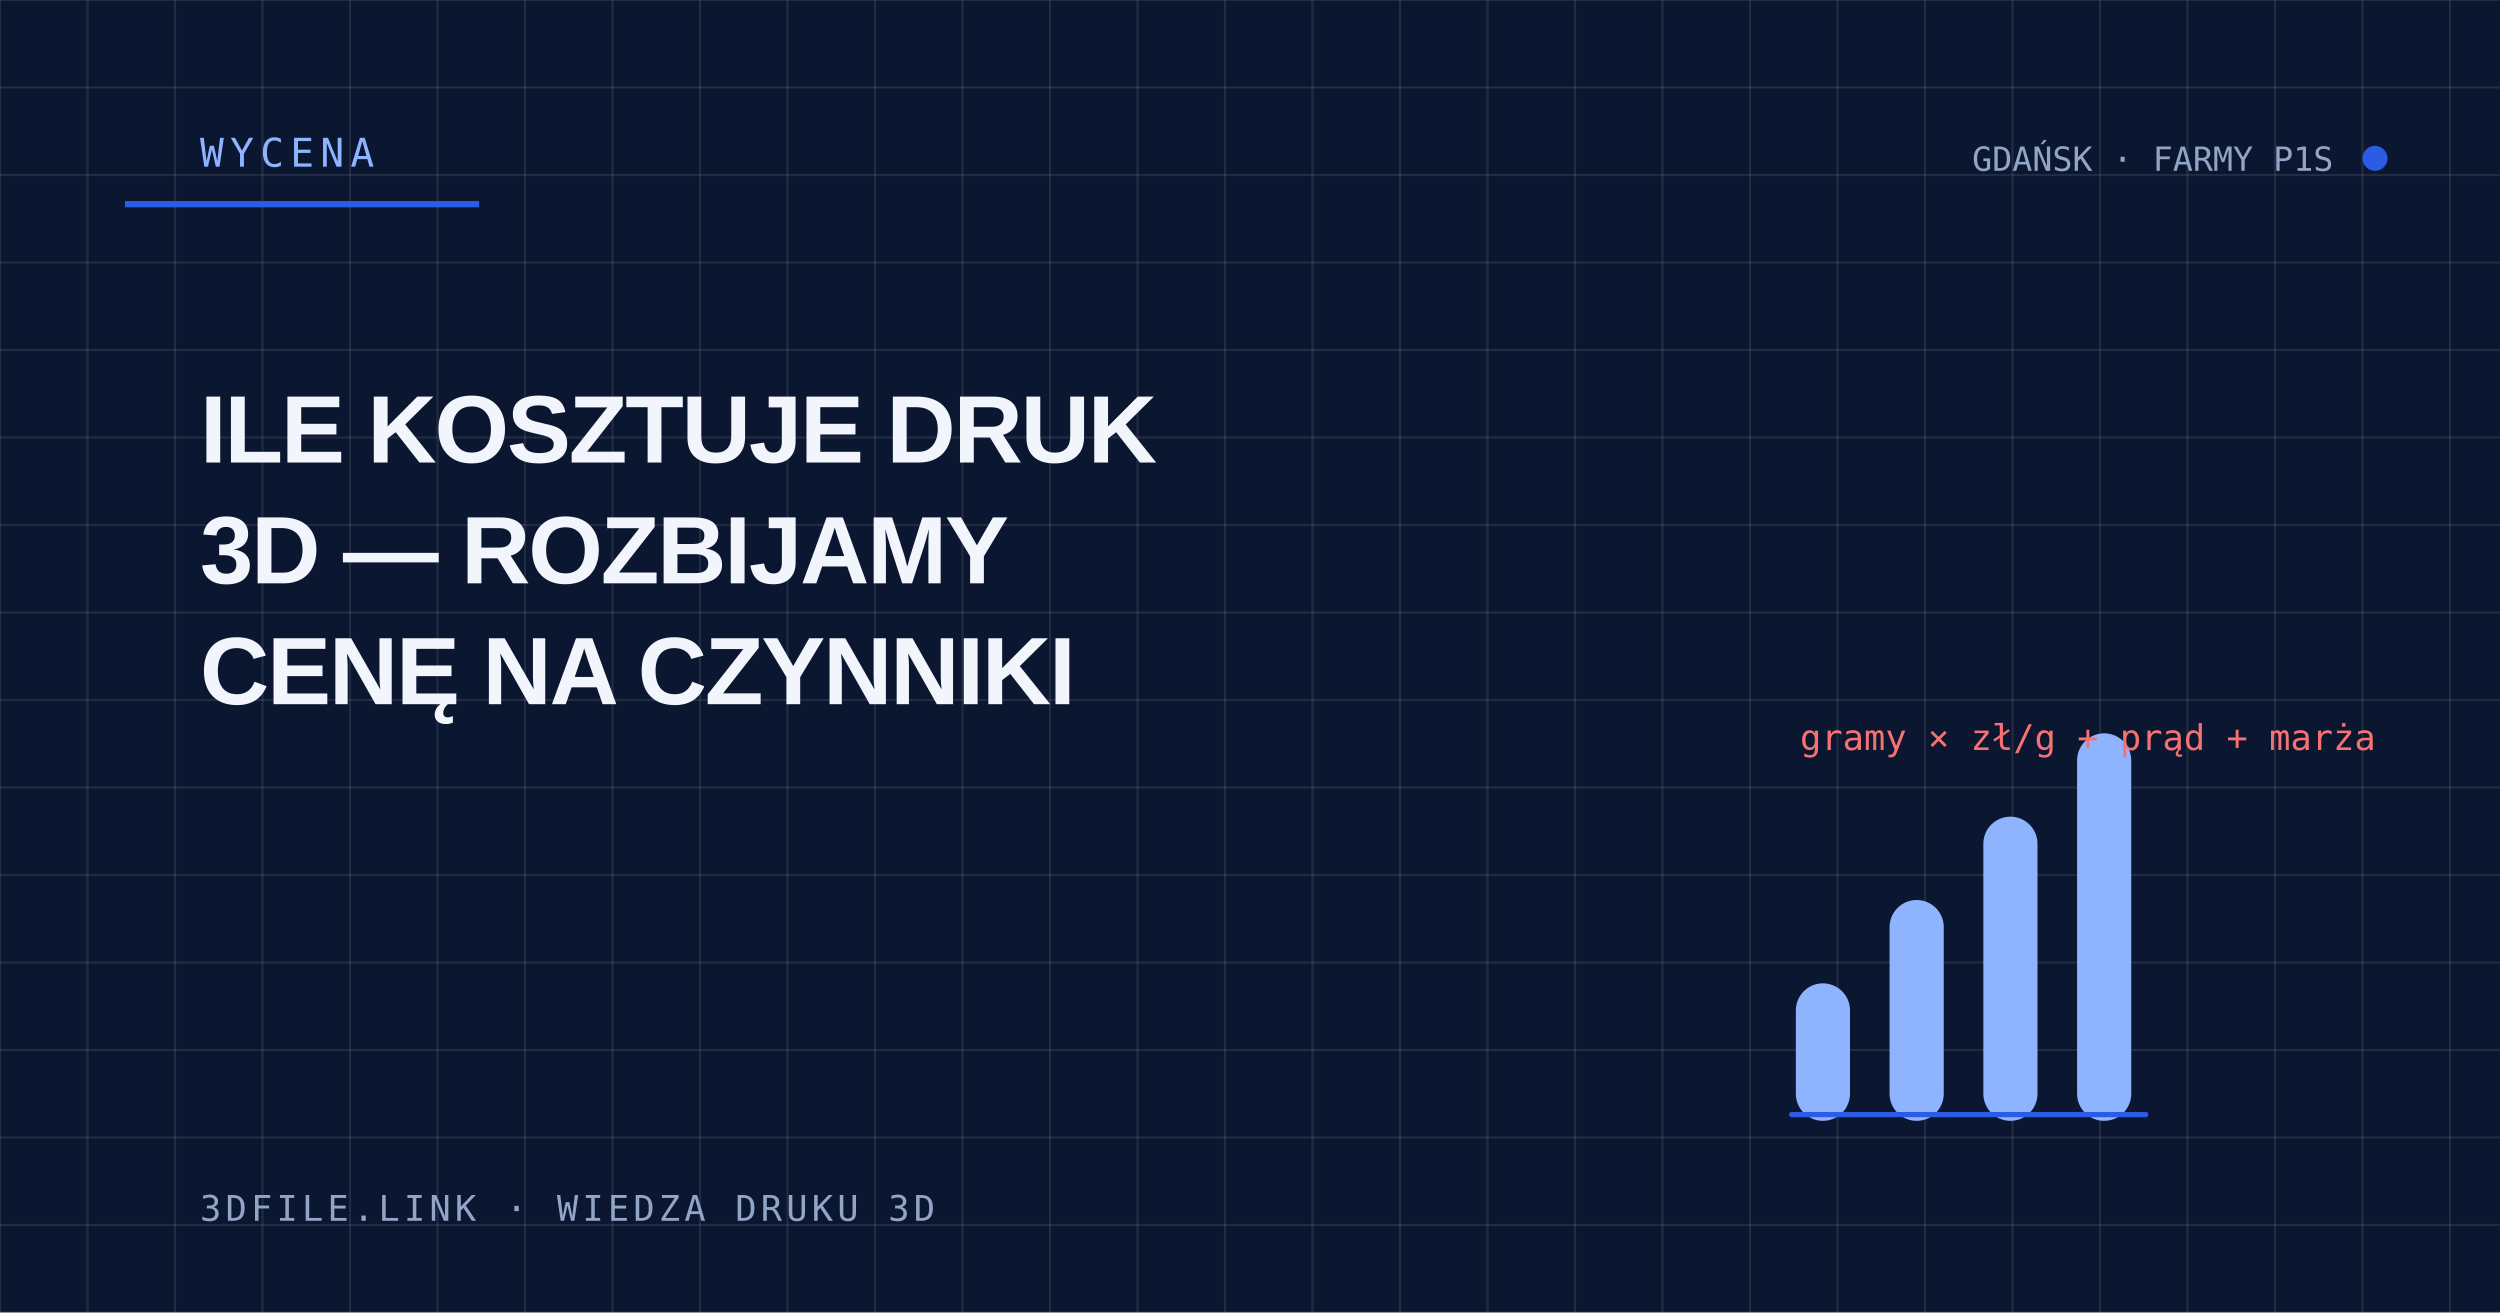
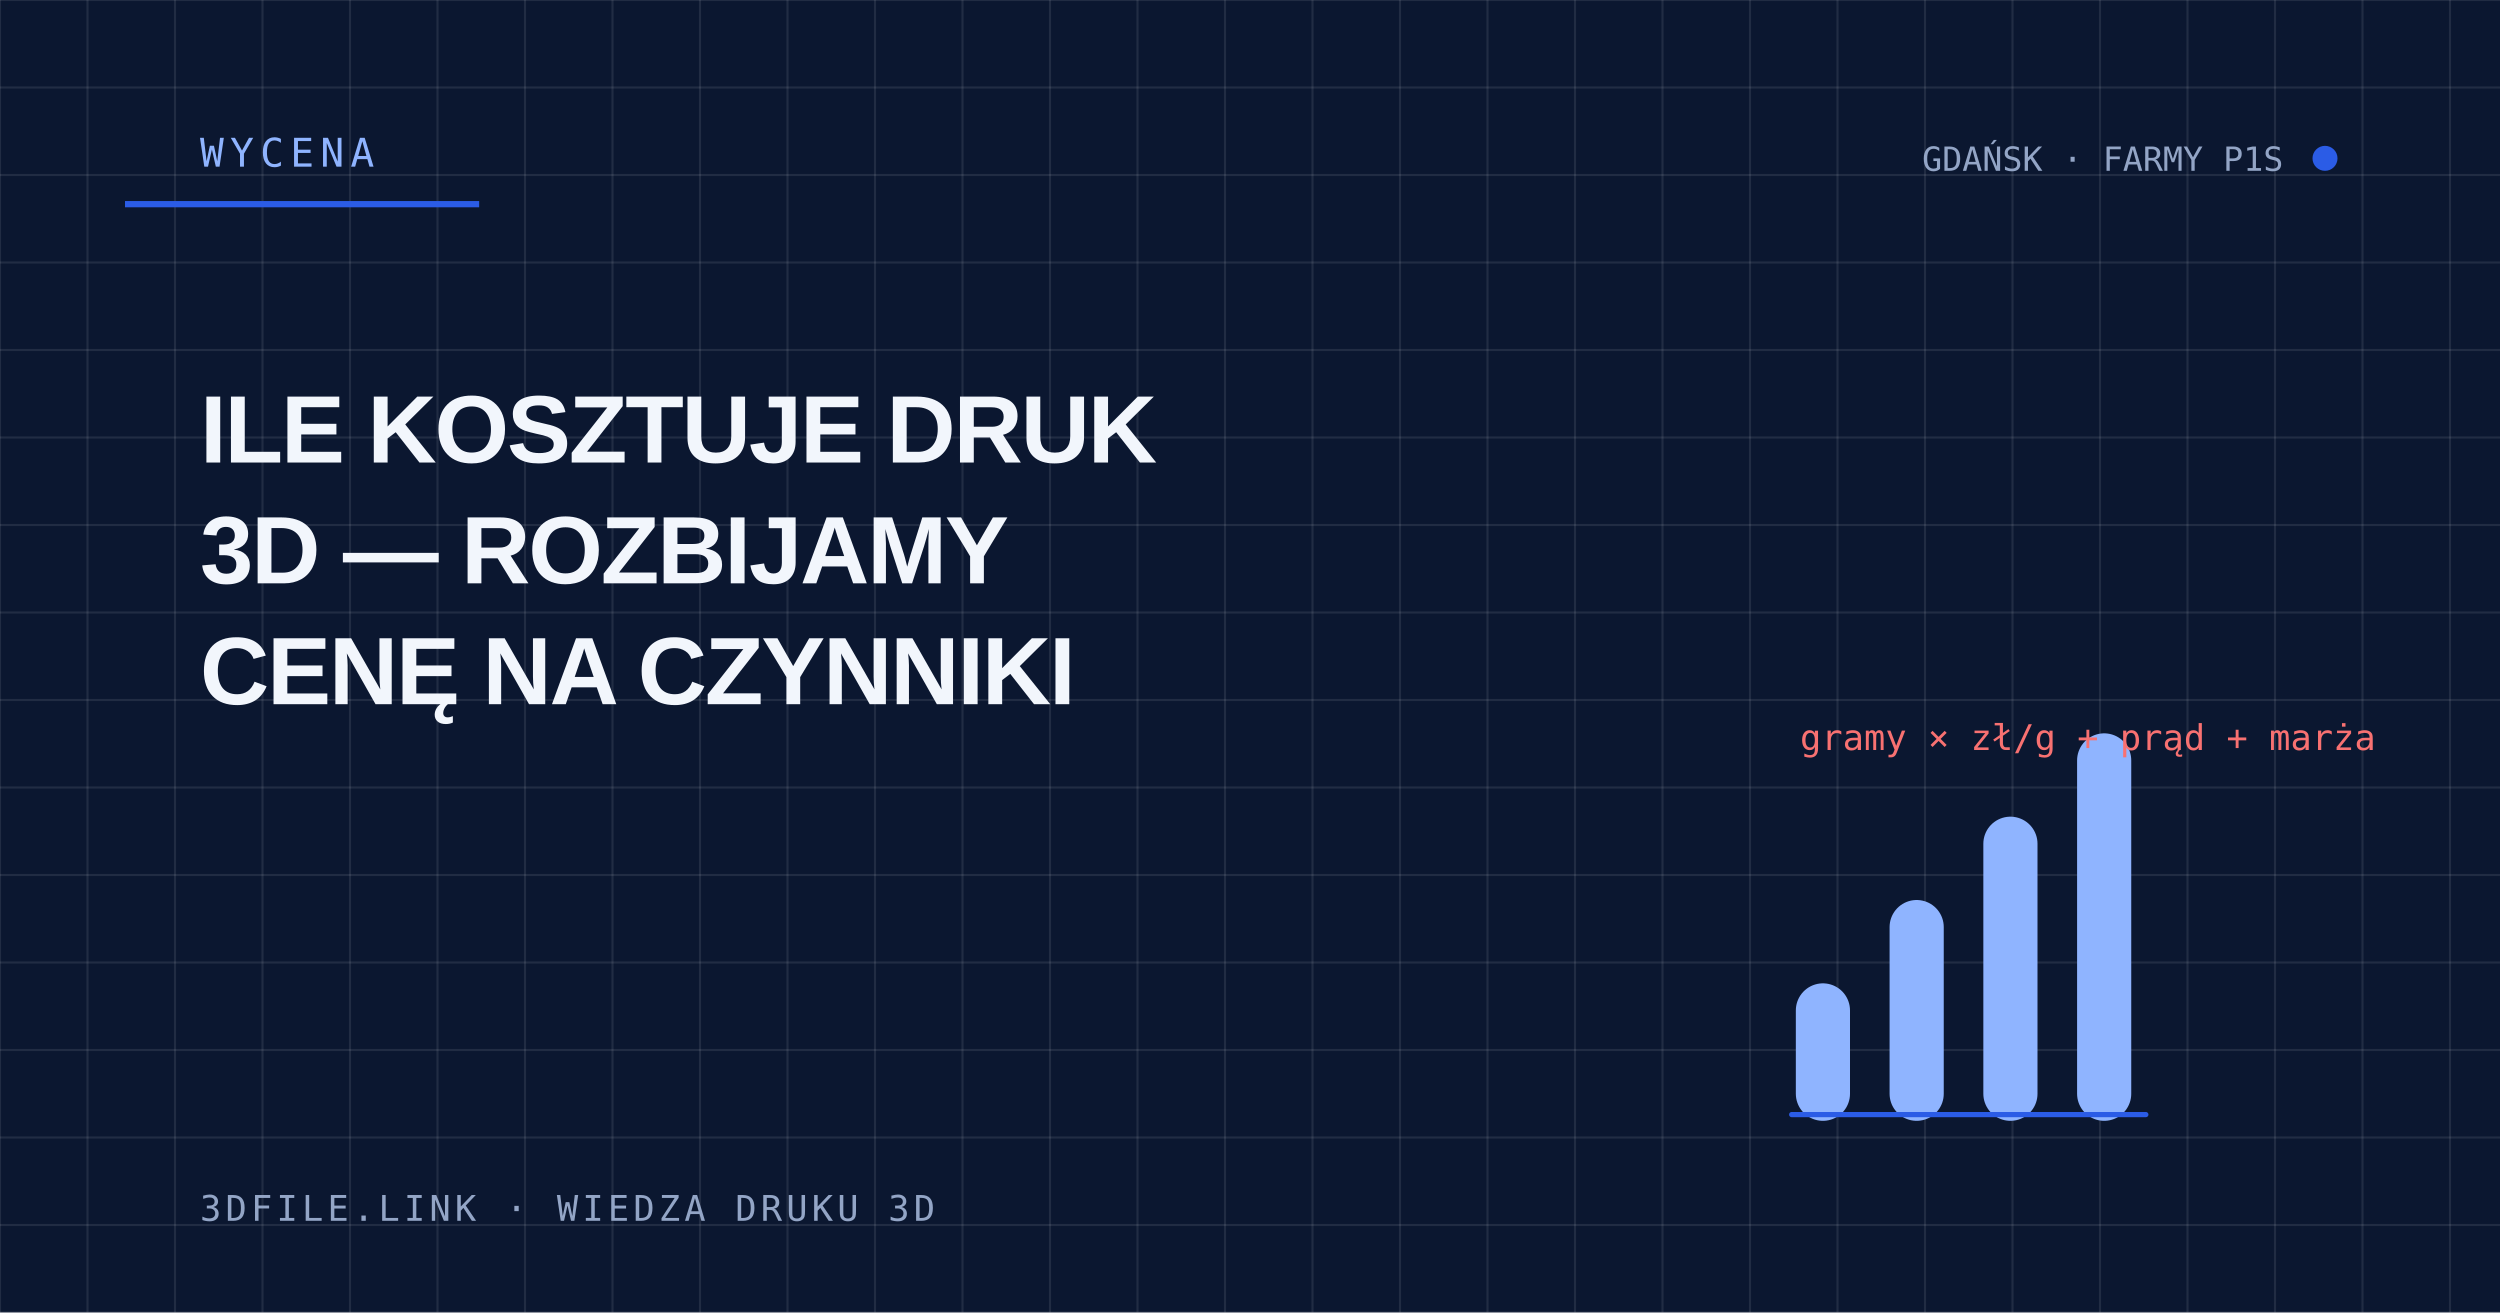
<svg xmlns="http://www.w3.org/2000/svg" viewBox="0 0 1200 630" width="1200" height="630">
  <rect width="1200" height="630" fill="#0B1730" />
  <g stroke="rgba(255,255,255,.09)" stroke-width="1">
    <line x1="0" y1="0" x2="1200" y2="0" />
    <line x1="0" y1="42" x2="1200" y2="42" />
    <line x1="0" y1="84" x2="1200" y2="84" />
    <line x1="0" y1="126" x2="1200" y2="126" />
    <line x1="0" y1="168" x2="1200" y2="168" />
    <line x1="0" y1="210" x2="1200" y2="210" />
    <line x1="0" y1="252" x2="1200" y2="252" />
    <line x1="0" y1="294" x2="1200" y2="294" />
    <line x1="0" y1="336" x2="1200" y2="336" />
    <line x1="0" y1="378" x2="1200" y2="378" />
    <line x1="0" y1="420" x2="1200" y2="420" />
    <line x1="0" y1="462" x2="1200" y2="462" />
    <line x1="0" y1="504" x2="1200" y2="504" />
    <line x1="0" y1="546" x2="1200" y2="546" />
    <line x1="0" y1="588" x2="1200" y2="588" />
    <line x1="0" y1="630" x2="1200" y2="630" />
    <line x1="0" y1="0" x2="0" y2="630" />
    <line x1="42" y1="0" x2="42" y2="630" />
    <line x1="84" y1="0" x2="84" y2="630" />
    <line x1="126" y1="0" x2="126" y2="630" />
    <line x1="168" y1="0" x2="168" y2="630" />
    <line x1="210" y1="0" x2="210" y2="630" />
    <line x1="252" y1="0" x2="252" y2="630" />
    <line x1="294" y1="0" x2="294" y2="630" />
    <line x1="336" y1="0" x2="336" y2="630" />
    <line x1="378" y1="0" x2="378" y2="630" />
    <line x1="420" y1="0" x2="420" y2="630" />
    <line x1="462" y1="0" x2="462" y2="630" />
    <line x1="504" y1="0" x2="504" y2="630" />
    <line x1="546" y1="0" x2="546" y2="630" />
    <line x1="588" y1="0" x2="588" y2="630" />
    <line x1="630" y1="0" x2="630" y2="630" />
    <line x1="672" y1="0" x2="672" y2="630" />
    <line x1="714" y1="0" x2="714" y2="630" />
    <line x1="756" y1="0" x2="756" y2="630" />
    <line x1="798" y1="0" x2="798" y2="630" />
    <line x1="840" y1="0" x2="840" y2="630" />
    <line x1="882" y1="0" x2="882" y2="630" />
    <line x1="924" y1="0" x2="924" y2="630" />
    <line x1="966" y1="0" x2="966" y2="630" />
    <line x1="1008" y1="0" x2="1008" y2="630" />
    <line x1="1050" y1="0" x2="1050" y2="630" />
    <line x1="1092" y1="0" x2="1092" y2="630" />
    <line x1="1134" y1="0" x2="1134" y2="630" />
    <line x1="1176" y1="0" x2="1176" y2="630" />
  </g>
  <text x="96" y="80" font-family="Consolas,monospace" font-size="19" letter-spacing="3" fill="#8FB4FF">WYCENA</text>
  <line x1="60" y1="98" x2="230" y2="98" stroke="#2B5CE6" stroke-width="3" />
  <text x="96" y="222" font-family="Arial Black,Arial" font-size="46" font-weight="900" fill="#F2F6FC" letter-spacing="-1">ILE KOSZTUJE DRUK</text>
  <text x="96" y="280" font-family="Arial Black,Arial" font-size="46" font-weight="900" fill="#F2F6FC" letter-spacing="-1">3D — ROZBIJAMY</text>
  <text x="96" y="338" font-family="Arial Black,Arial" font-size="46" font-weight="900" fill="#F2F6FC" letter-spacing="-1">CENĘ NA CZYNNIKI</text>
  <g transform="translate(820,330)" fill="none" stroke="#8FB4FF" stroke-width="2.5" stroke-linecap="round" stroke-linejoin="round">
    <path d="M55 195v-40m45 40v-80m45 80v-120m45 120v-160" stroke="#8FB4FF" stroke-width="26" />
    <line x1="40" y1="205" x2="210" y2="205" stroke="#2B5CE6" />
    <text x="44" y="30" font-family="Consolas" font-size="17" fill="#F87171" stroke="none">gramy × zł/g + prąd + marża</text>
  </g>
  <text x="96" y="586" font-family="Consolas,monospace" font-size="17" letter-spacing="2" fill="#93A5C6">3DFILE.LINK · WIEDZA DRUKU 3D</text>
-   <circle cx="1140" cy="76" r="6" fill="#2B5CE6" />
-   <text x="1120" y="82" text-anchor="end" font-family="Consolas,monospace" font-size="16" fill="#93A5C6">GDAŃSK · FARMY P1S</text>
+   <circle cx="1116" cy="76" r="6" fill="#2B5CE6" />
+   <text x="1096" y="82" text-anchor="end" font-family="Consolas,monospace" font-size="16" fill="#93A5C6">GDAŃSK · FARMY P1S</text>
</svg>
